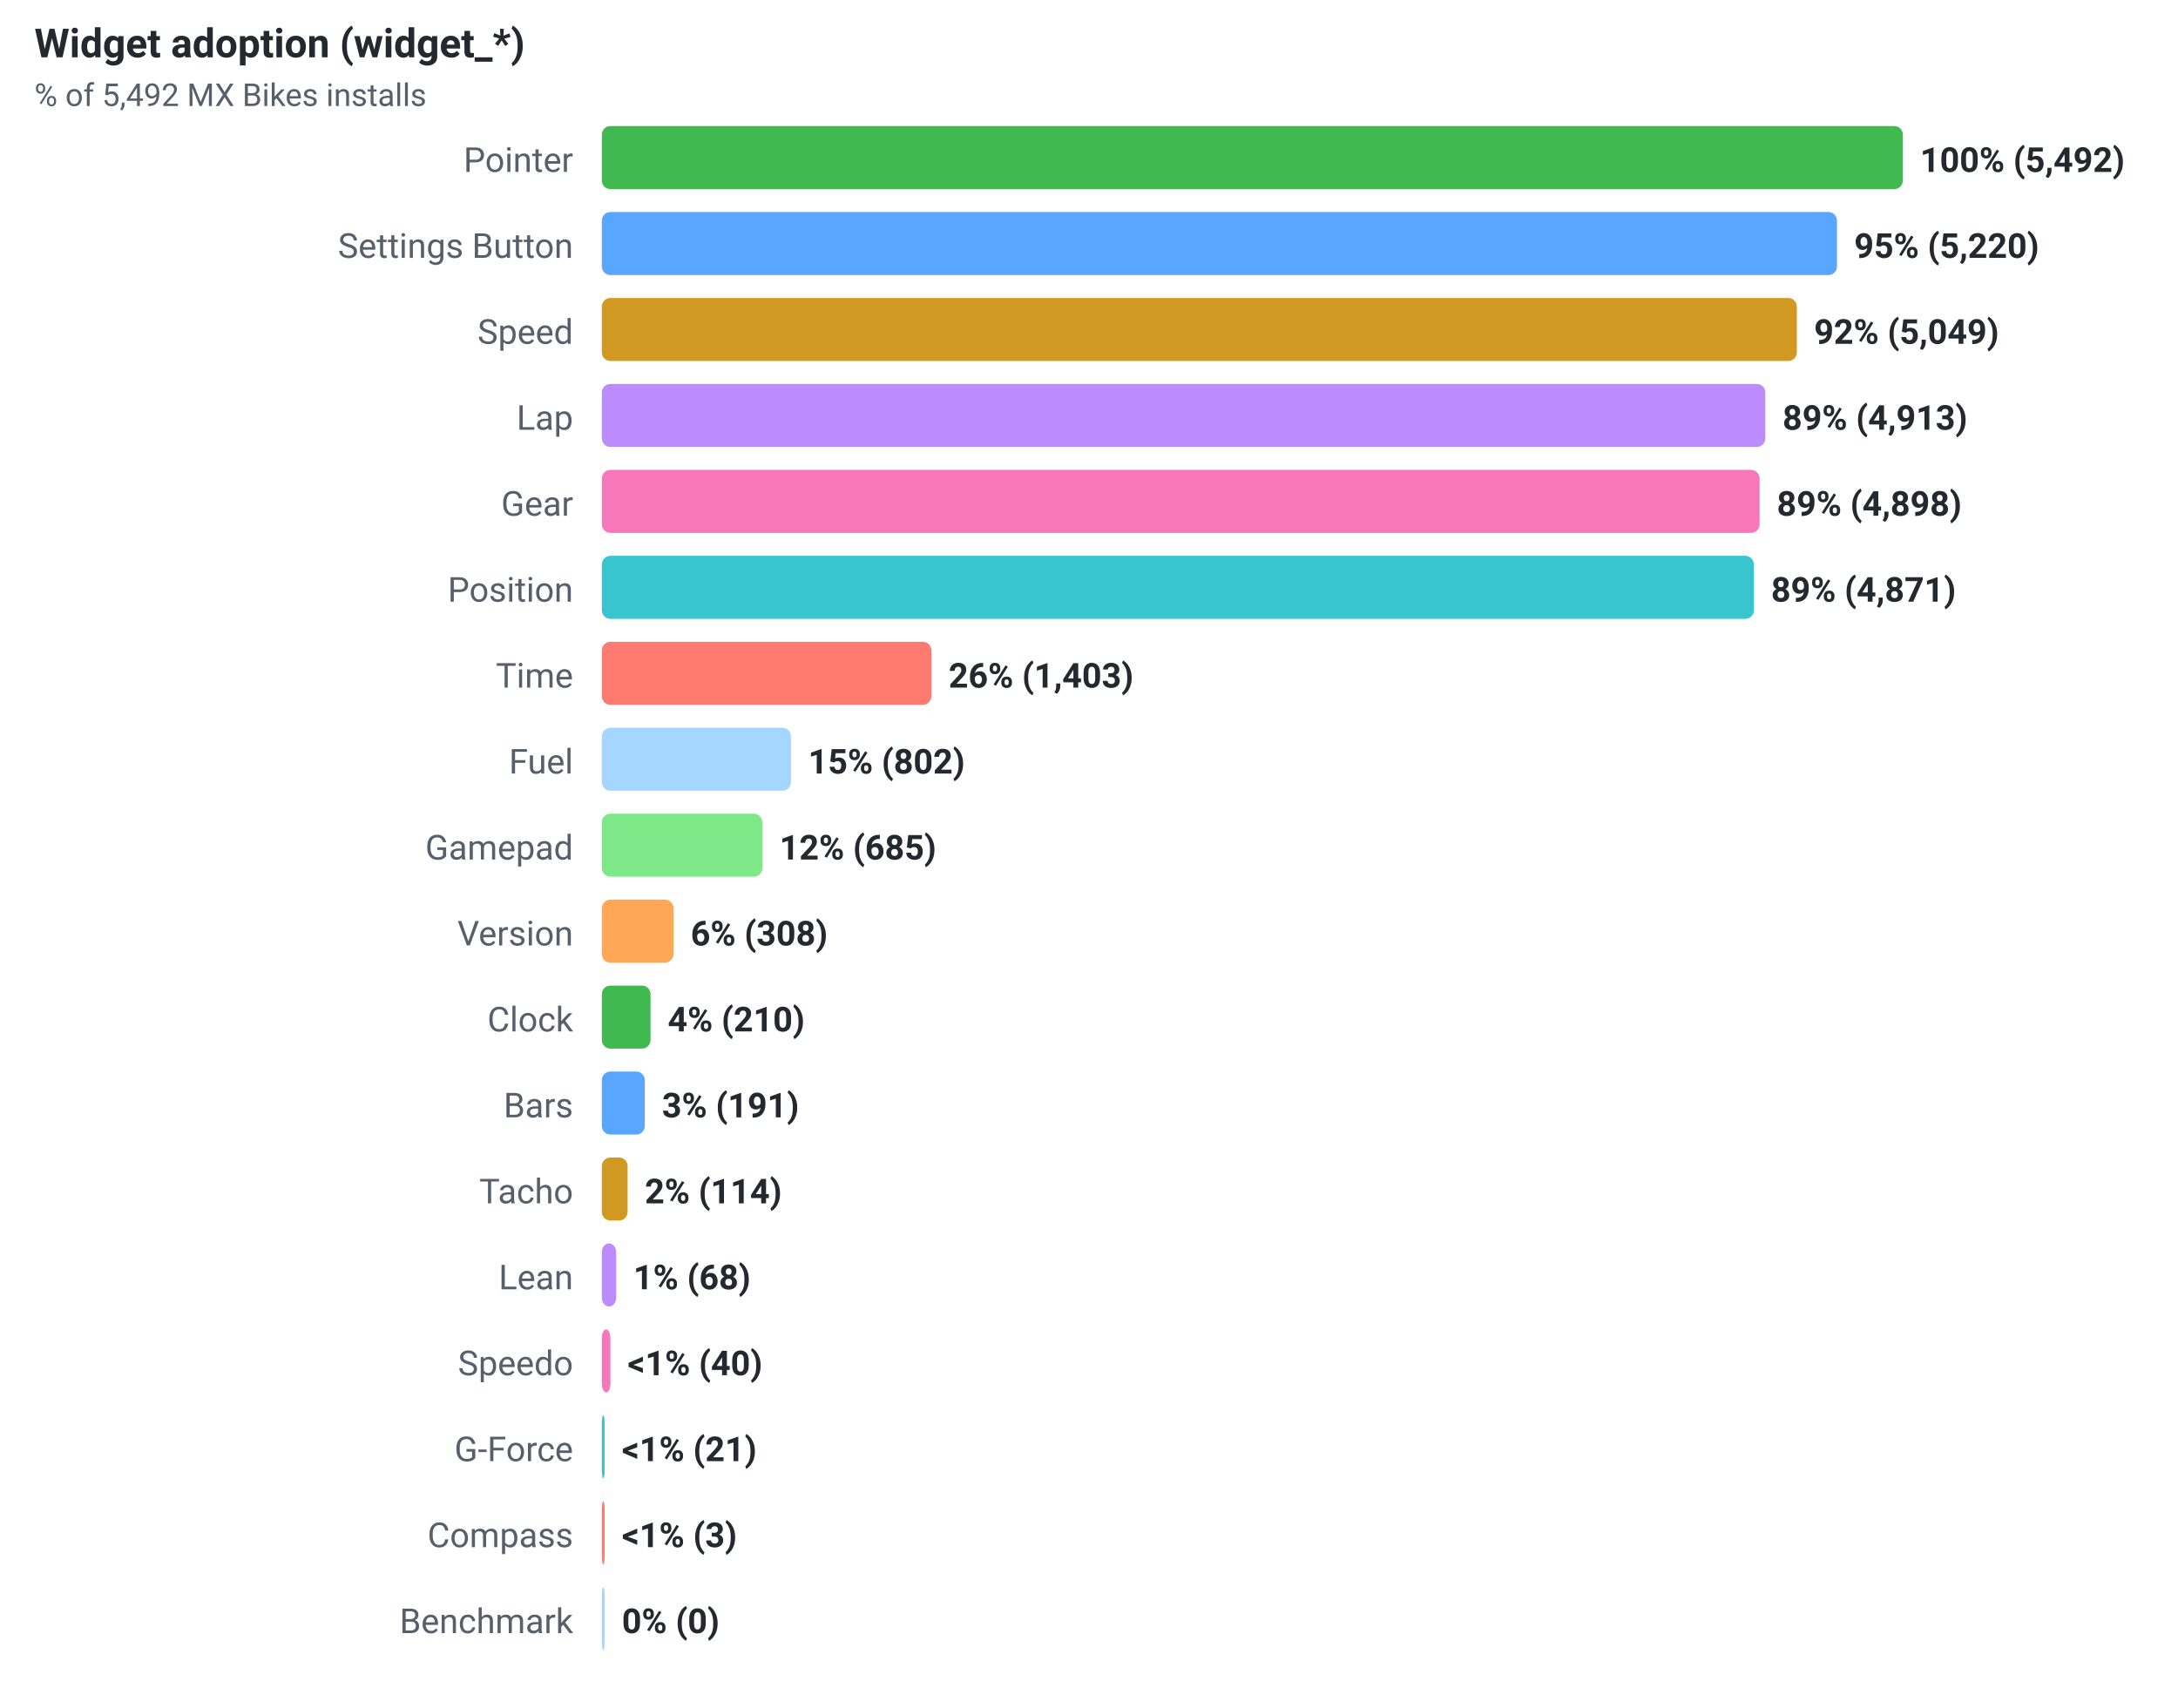
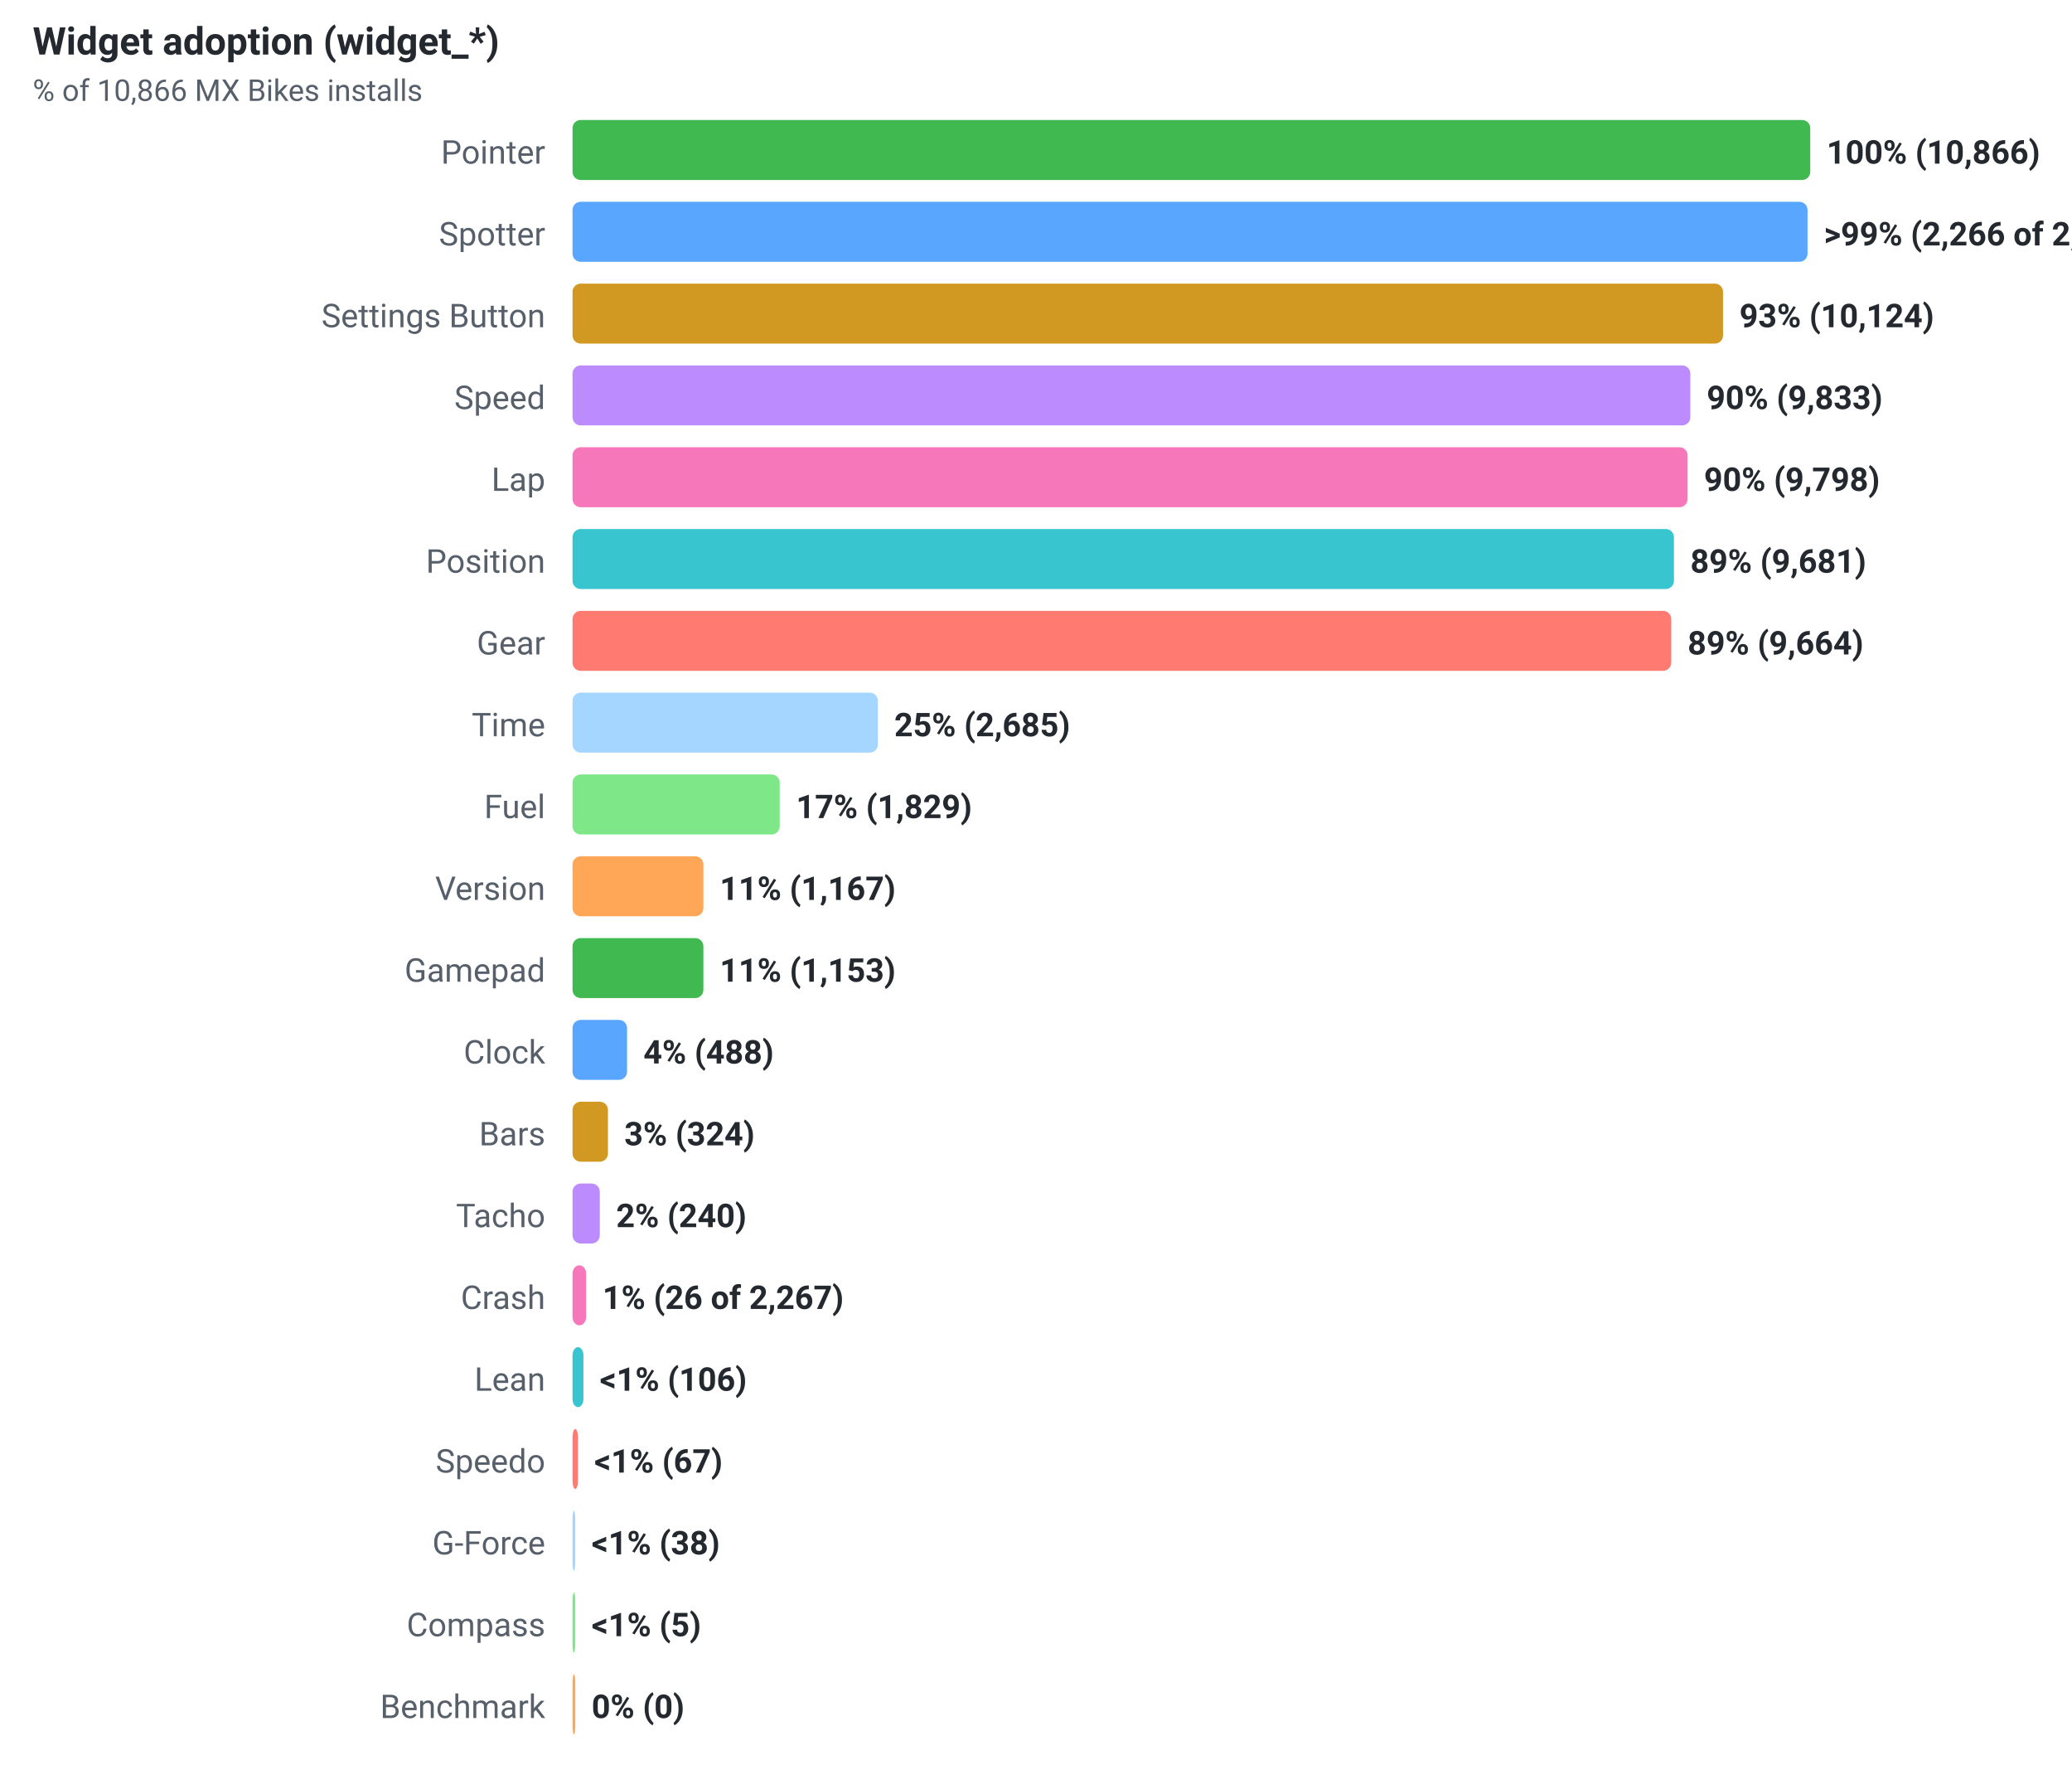
- <svg xmlns="http://www.w3.org/2000/svg" width="760" height="596" viewBox="0 0 760 596" role="img">
+ <svg xmlns="http://www.w3.org/2000/svg" width="760" height="656" viewBox="0 0 760 656" role="img">
  <style>
  text{font-family:-apple-system,BlinkMacSystemFont,'Segoe UI',Roboto,Helvetica,Arial,sans-serif}
  .grid{stroke:#d0d7de;stroke-width:1}
  .axis{stroke:#57606a;stroke-width:1}
  .lbl{fill:#57606a;font-size:12px}
  .val{fill:#24292f;font-size:12px;font-weight:600}
  .title{fill:#24292f;font-size:14px;font-weight:700}
  .sub{fill:#57606a;font-size:11px}
+   .gap{fill:#57606a;opacity:.09}
+   .gaplbl{fill:#57606a;font-size:10px;opacity:.85}
  @media (prefers-color-scheme: dark){
    .grid{stroke:#30363d}
    .axis{stroke:#8b949e}
    .lbl{fill:#8b949e}
    .val{fill:#e6edf3}
    .title{fill:#e6edf3}
    .sub{fill:#8b949e}
+     .gap{fill:#8b949e;opacity:.13}
+     .gaplbl{fill:#8b949e}
  }
</style>
  <text x="12" y="20" class="title">Widget adoption (widget_*)</text>
-   <text x="12" y="37" class="sub">% of 5,492 MX Bikes installs</text>
+   <text x="12" y="37" class="sub">% of 10,866 MX Bikes installs</text>
  <text x="200" y="60" class="lbl" text-anchor="end">Pointer</text>
  <rect x="210" y="44" width="454" height="22" rx="3" fill="#3fb950" />
-   <text x="670" y="60" class="val">100% (5,492)</text>
-   <text x="200" y="90" class="lbl" text-anchor="end">Settings Button</text>
-   <rect x="210" y="74" width="431" height="22" rx="3" fill="#58a6ff" />
-   <text x="647" y="90" class="val">95% (5,220)</text>
-   <text x="200" y="120" class="lbl" text-anchor="end">Speed</text>
-   <rect x="210" y="104" width="417" height="22" rx="3" fill="#d29922" />
-   <text x="633" y="120" class="val">92% (5,049)</text>
-   <text x="200" y="150" class="lbl" text-anchor="end">Lap</text>
-   <rect x="210" y="134" width="406" height="22" rx="3" fill="#bc8cff" />
-   <text x="622" y="150" class="val">89% (4,913)</text>
-   <text x="200" y="180" class="lbl" text-anchor="end">Gear</text>
-   <rect x="210" y="164" width="404" height="22" rx="3" fill="#f778ba" />
-   <text x="620" y="180" class="val">89% (4,898)</text>
+   <text x="670" y="60" class="val">100% (10,866)</text>
+   <text x="200" y="90" class="lbl" text-anchor="end">Spotter</text>
+   <rect x="210" y="74" width="453" height="22" rx="3" fill="#58a6ff" />
+   <text x="669" y="90" class="val">&gt;99% (2,266 of 2,267)</text>
+   <text x="200" y="120" class="lbl" text-anchor="end">Settings Button</text>
+   <rect x="210" y="104" width="422" height="22" rx="3" fill="#d29922" />
+   <text x="638" y="120" class="val">93% (10,124)</text>
+   <text x="200" y="150" class="lbl" text-anchor="end">Speed</text>
+   <rect x="210" y="134" width="410" height="22" rx="3" fill="#bc8cff" />
+   <text x="626" y="150" class="val">90% (9,833)</text>
+   <text x="200" y="180" class="lbl" text-anchor="end">Lap</text>
+   <rect x="210" y="164" width="409" height="22" rx="3" fill="#f778ba" />
+   <text x="625" y="180" class="val">90% (9,798)</text>
  <text x="200" y="210" class="lbl" text-anchor="end">Position</text>
-   <rect x="210" y="194" width="402" height="22" rx="3" fill="#39c5cf" />
-   <text x="618" y="210" class="val">89% (4,871)</text>
-   <text x="200" y="240" class="lbl" text-anchor="end">Time</text>
-   <rect x="210" y="224" width="115" height="22" rx="3" fill="#ff7b72" />
-   <text x="331" y="240" class="val">26% (1,403)</text>
-   <text x="200" y="270" class="lbl" text-anchor="end">Fuel</text>
-   <rect x="210" y="254" width="66" height="22" rx="3" fill="#a5d6ff" />
-   <text x="282" y="270" class="val">15% (802)</text>
-   <text x="200" y="300" class="lbl" text-anchor="end">Gamepad</text>
-   <rect x="210" y="284" width="56" height="22" rx="3" fill="#7ee787" />
-   <text x="272" y="300" class="val">12% (685)</text>
+   <rect x="210" y="194" width="404" height="22" rx="3" fill="#39c5cf" />
+   <text x="620" y="210" class="val">89% (9,681)</text>
+   <text x="200" y="240" class="lbl" text-anchor="end">Gear</text>
+   <rect x="210" y="224" width="403" height="22" rx="3" fill="#ff7b72" />
+   <text x="619" y="240" class="val">89% (9,664)</text>
+   <text x="200" y="270" class="lbl" text-anchor="end">Time</text>
+   <rect x="210" y="254" width="112" height="22" rx="3" fill="#a5d6ff" />
+   <text x="328" y="270" class="val">25% (2,685)</text>
+   <text x="200" y="300" class="lbl" text-anchor="end">Fuel</text>
+   <rect x="210" y="284" width="76" height="22" rx="3" fill="#7ee787" />
+   <text x="292" y="300" class="val">17% (1,829)</text>
  <text x="200" y="330" class="lbl" text-anchor="end">Version</text>
-   <rect x="210" y="314" width="25" height="22" rx="3" fill="#ffa657" />
-   <text x="241" y="330" class="val">6% (308)</text>
-   <text x="200" y="360" class="lbl" text-anchor="end">Clock</text>
-   <rect x="210" y="344" width="17" height="22" rx="3" fill="#3fb950" />
-   <text x="233" y="360" class="val">4% (210)</text>
-   <text x="200" y="390" class="lbl" text-anchor="end">Bars</text>
-   <rect x="210" y="374" width="15" height="22" rx="3" fill="#58a6ff" />
-   <text x="231" y="390" class="val">3% (191)</text>
-   <text x="200" y="420" class="lbl" text-anchor="end">Tacho</text>
-   <rect x="210" y="404" width="9" height="22" rx="3" fill="#d29922" />
-   <text x="225" y="420" class="val">2% (114)</text>
-   <text x="200" y="450" class="lbl" text-anchor="end">Lean</text>
-   <rect x="210" y="434" width="5" height="22" rx="3" fill="#bc8cff" />
-   <text x="221" y="450" class="val">1% (68)</text>
-   <text x="200" y="480" class="lbl" text-anchor="end">Speedo</text>
-   <rect x="210" y="464" width="3" height="22" rx="3" fill="#f778ba" />
-   <text x="219" y="480" class="val">&lt;1% (40)</text>
-   <text x="200" y="510" class="lbl" text-anchor="end">G-Force</text>
-   <rect x="210" y="494" width="1" height="22" rx="3" fill="#39c5cf" />
-   <text x="217" y="510" class="val">&lt;1% (21)</text>
-   <text x="200" y="540" class="lbl" text-anchor="end">Compass</text>
-   <rect x="210" y="524" width="1" height="22" rx="3" fill="#ff7b72" />
-   <text x="217" y="540" class="val">&lt;1% (3)</text>
-   <text x="200" y="570" class="lbl" text-anchor="end">Benchmark</text>
+   <rect x="210" y="314" width="48" height="22" rx="3" fill="#ffa657" />
+   <text x="264" y="330" class="val">11% (1,167)</text>
+   <text x="200" y="360" class="lbl" text-anchor="end">Gamepad</text>
+   <rect x="210" y="344" width="48" height="22" rx="3" fill="#3fb950" />
+   <text x="264" y="360" class="val">11% (1,153)</text>
+   <text x="200" y="390" class="lbl" text-anchor="end">Clock</text>
+   <rect x="210" y="374" width="20" height="22" rx="3" fill="#58a6ff" />
+   <text x="236" y="390" class="val">4% (488)</text>
+   <text x="200" y="420" class="lbl" text-anchor="end">Bars</text>
+   <rect x="210" y="404" width="13" height="22" rx="3" fill="#d29922" />
+   <text x="229" y="420" class="val">3% (324)</text>
+   <text x="200" y="450" class="lbl" text-anchor="end">Tacho</text>
+   <rect x="210" y="434" width="10" height="22" rx="3" fill="#bc8cff" />
+   <text x="226" y="450" class="val">2% (240)</text>
+   <text x="200" y="480" class="lbl" text-anchor="end">Crash</text>
+   <rect x="210" y="464" width="5" height="22" rx="3" fill="#f778ba" />
+   <text x="221" y="480" class="val">1% (26 of 2,267)</text>
+   <text x="200" y="510" class="lbl" text-anchor="end">Lean</text>
+   <rect x="210" y="494" width="4" height="22" rx="3" fill="#39c5cf" />
+   <text x="220" y="510" class="val">&lt;1% (106)</text>
+   <text x="200" y="540" class="lbl" text-anchor="end">Speedo</text>
+   <rect x="210" y="524" width="2" height="22" rx="3" fill="#ff7b72" />
+   <text x="218" y="540" class="val">&lt;1% (67)</text>
+   <text x="200" y="570" class="lbl" text-anchor="end">G-Force</text>
  <rect x="210" y="554" width="1" height="22" rx="3" fill="#a5d6ff" />
-   <text x="217" y="570" class="val">0% (0)</text>
+   <text x="217" y="570" class="val">&lt;1% (38)</text>
+   <text x="200" y="600" class="lbl" text-anchor="end">Compass</text>
+   <rect x="210" y="584" width="1" height="22" rx="3" fill="#7ee787" />
+   <text x="217" y="600" class="val">&lt;1% (5)</text>
+   <text x="200" y="630" class="lbl" text-anchor="end">Benchmark</text>
+   <rect x="210" y="614" width="1" height="22" rx="3" fill="#ffa657" />
+   <text x="217" y="630" class="val">0% (0)</text>
</svg>
